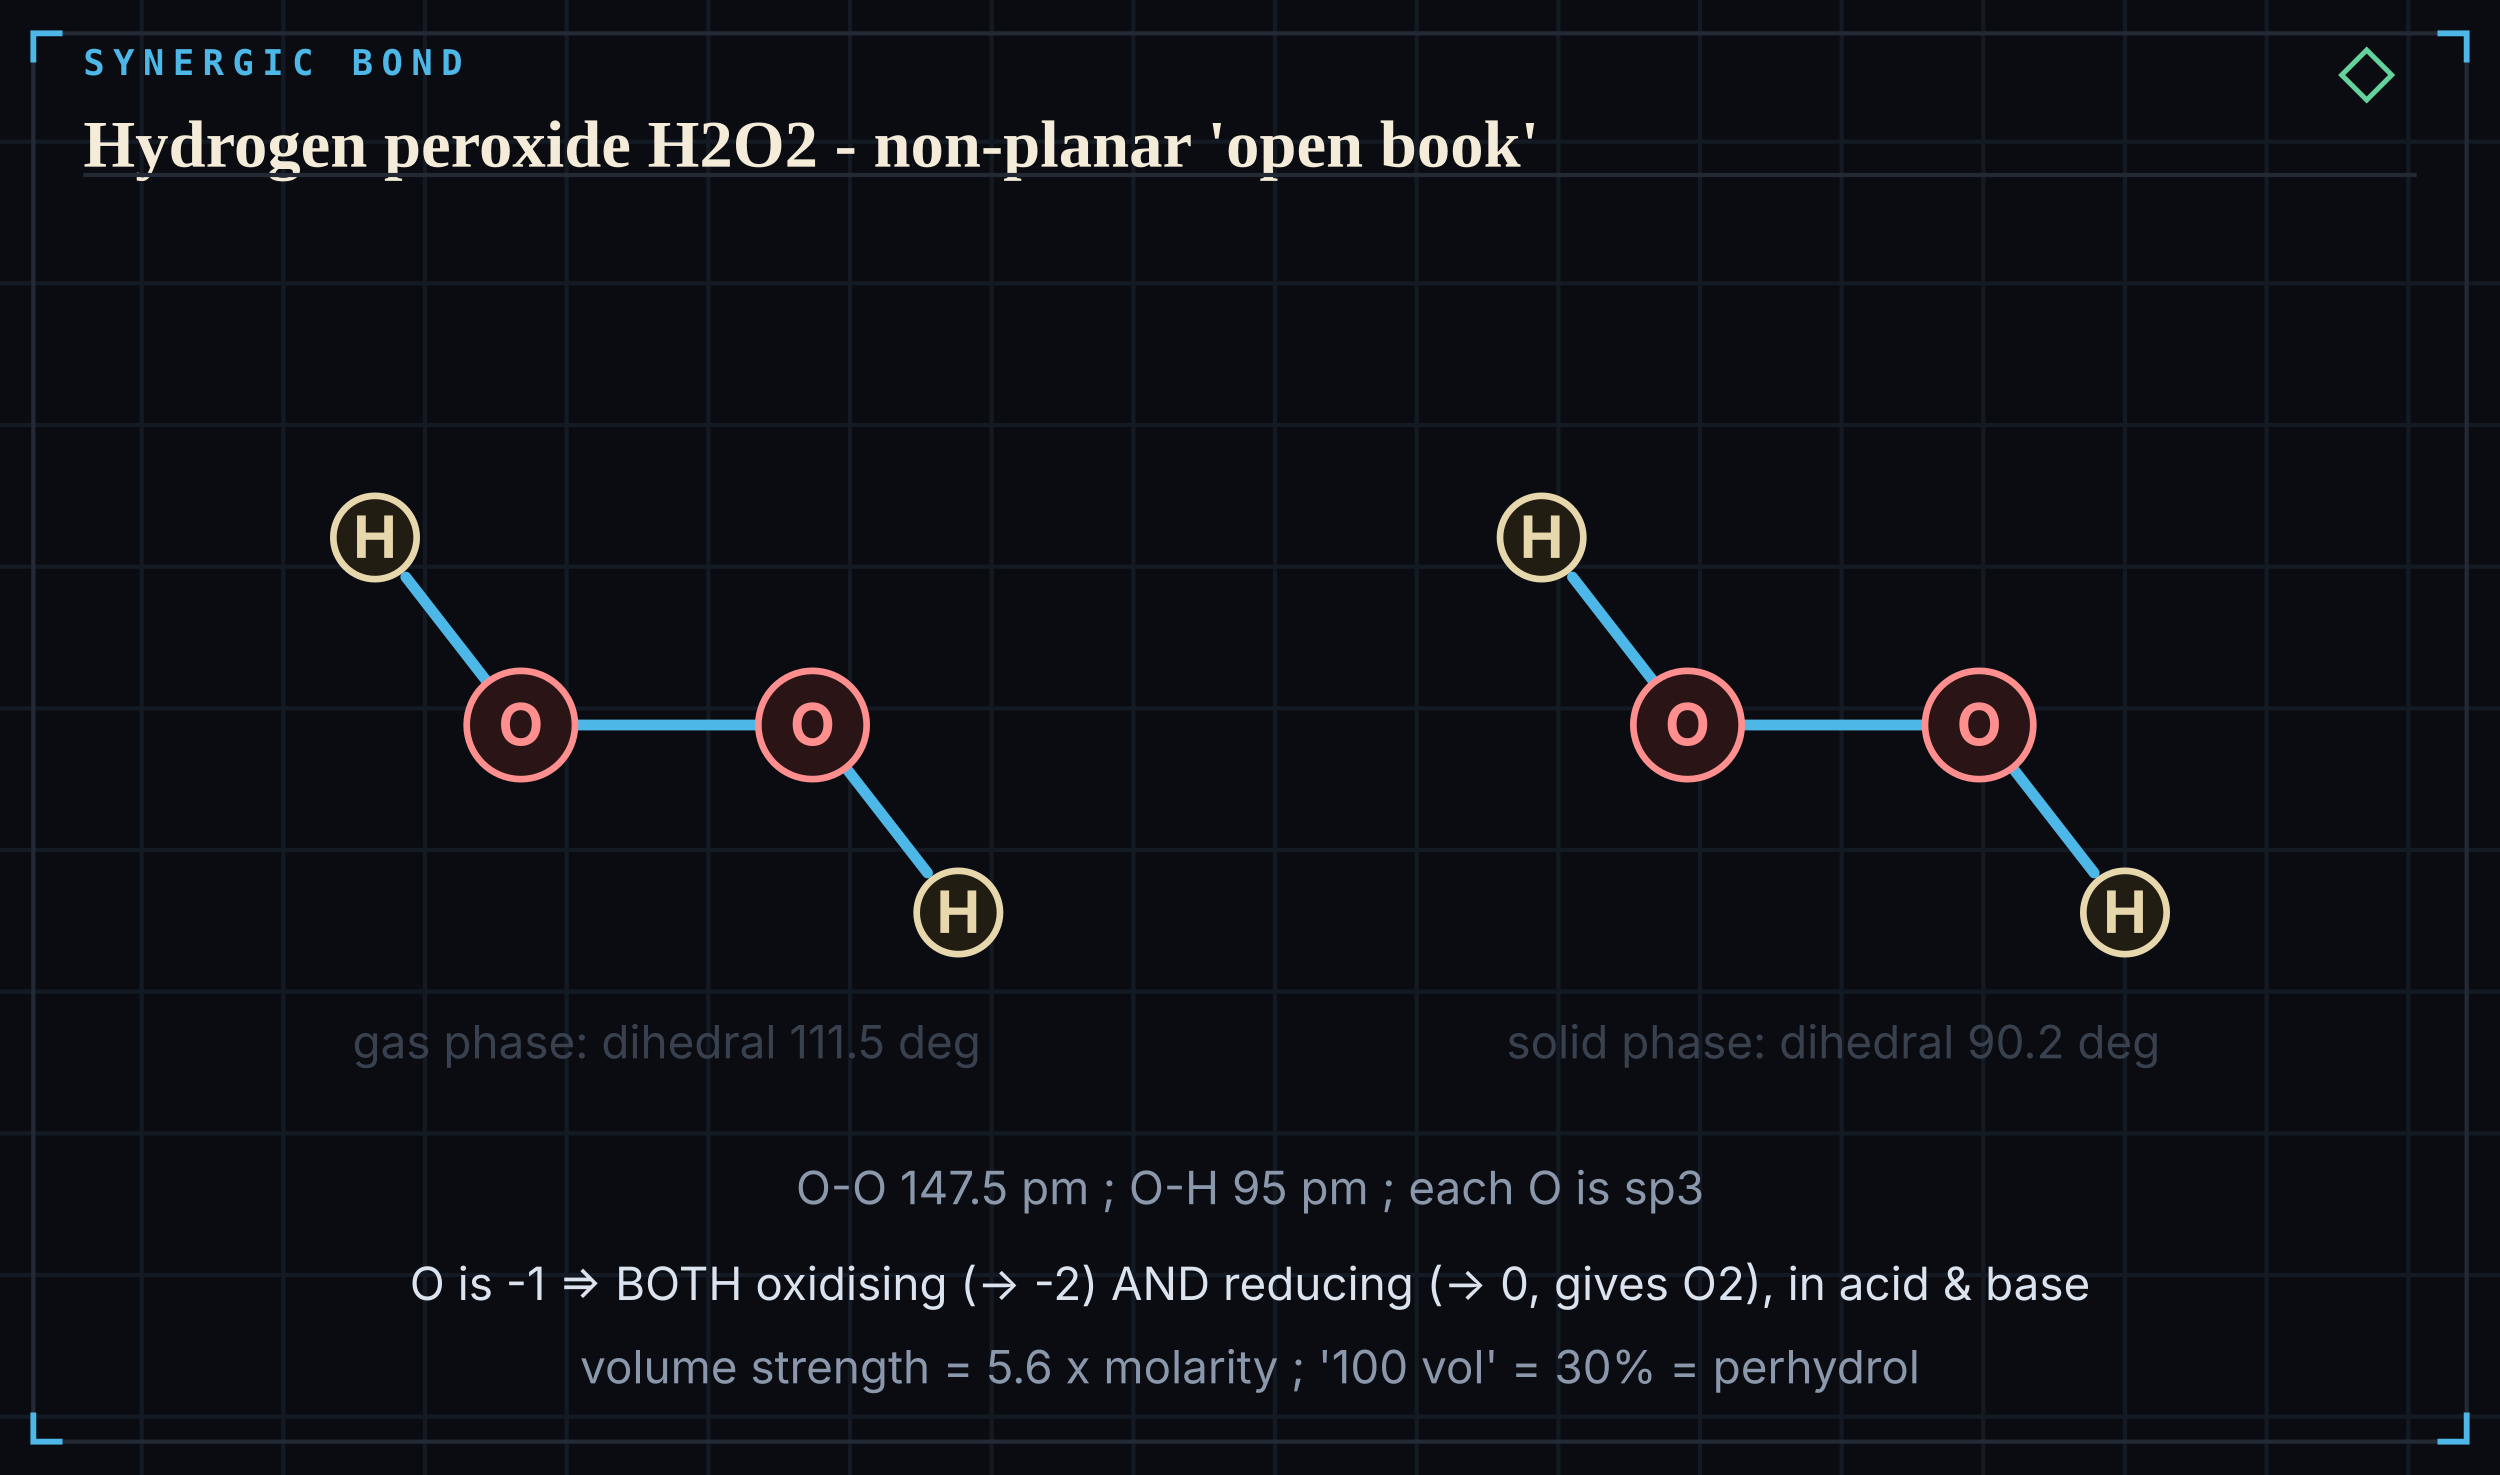
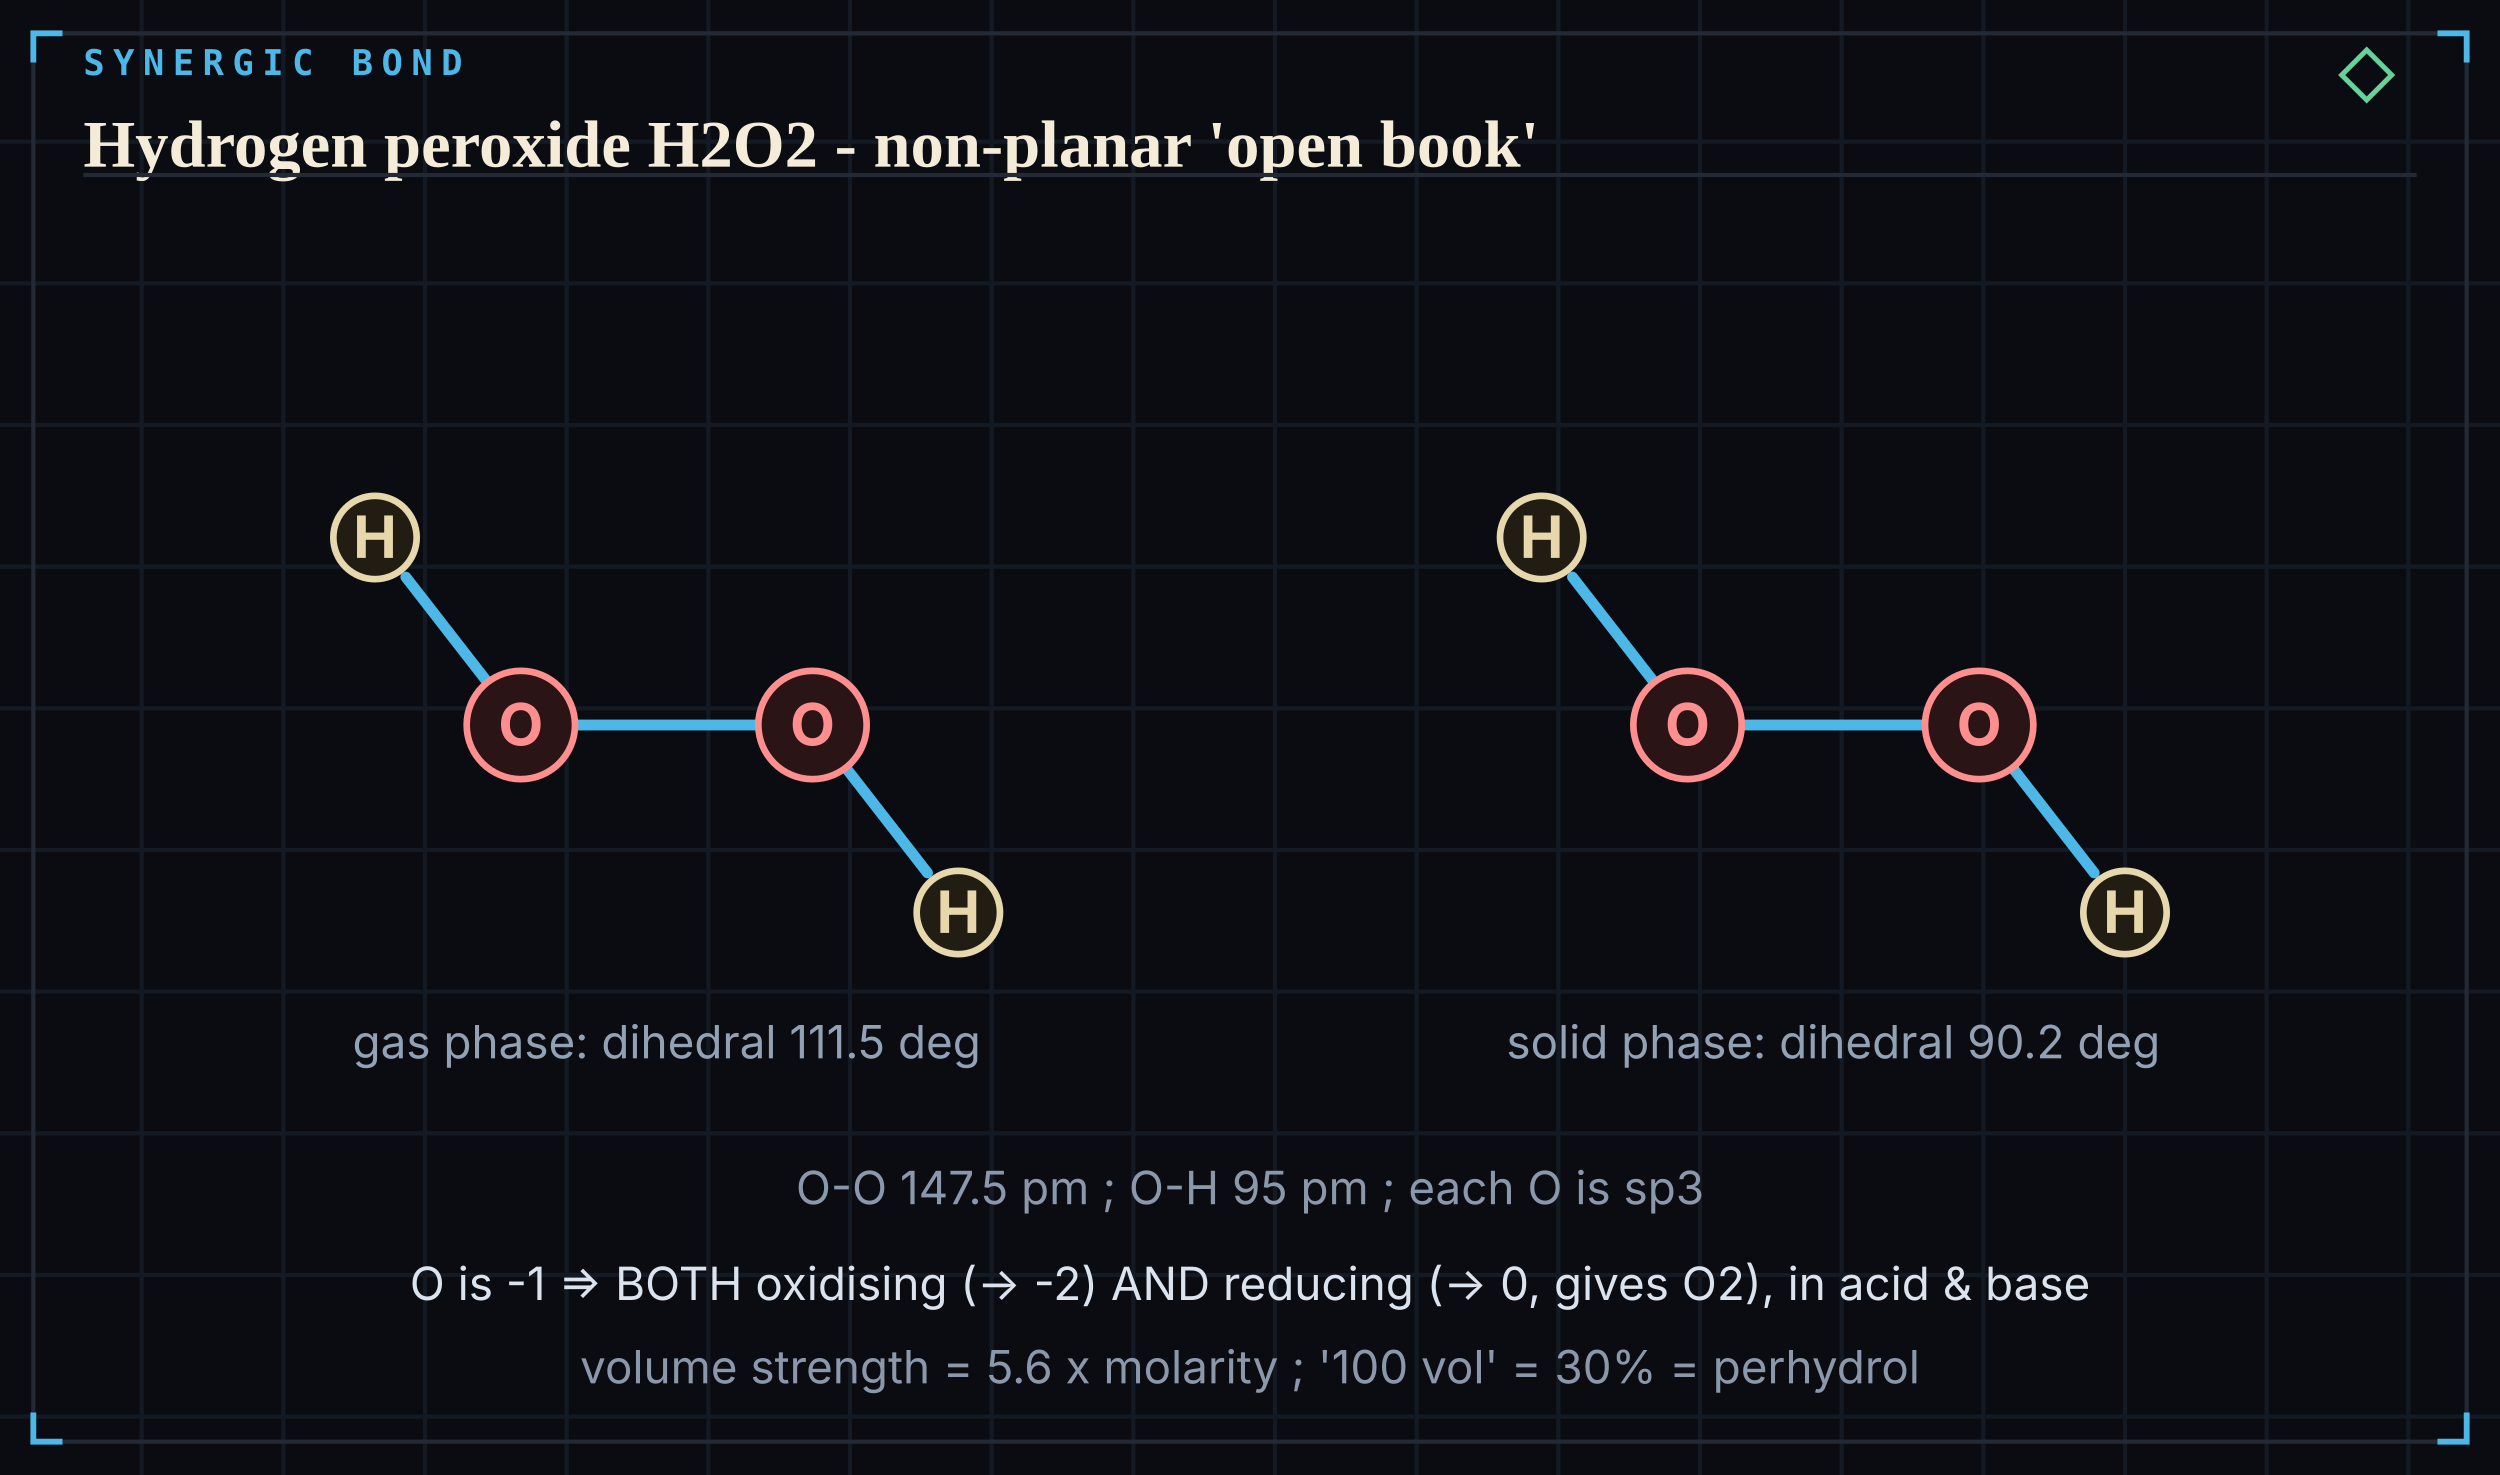
<svg xmlns="http://www.w3.org/2000/svg" width="600" height="354" viewBox="0 0 600 354" font-family="'Inter','Helvetica Neue',Arial,'DejaVu Sans',sans-serif">
  <rect width="600" height="354" fill="#0a0c11" />
  <g stroke="#141a24" stroke-width="1">
    <line x1="34" y1="0" x2="34" y2="354" />
    <line x1="68" y1="0" x2="68" y2="354" />
    <line x1="102" y1="0" x2="102" y2="354" />
    <line x1="136" y1="0" x2="136" y2="354" />
    <line x1="170" y1="0" x2="170" y2="354" />
    <line x1="204" y1="0" x2="204" y2="354" />
    <line x1="238" y1="0" x2="238" y2="354" />
    <line x1="272" y1="0" x2="272" y2="354" />
    <line x1="306" y1="0" x2="306" y2="354" />
    <line x1="340" y1="0" x2="340" y2="354" />
    <line x1="374" y1="0" x2="374" y2="354" />
    <line x1="408" y1="0" x2="408" y2="354" />
    <line x1="442" y1="0" x2="442" y2="354" />
    <line x1="476" y1="0" x2="476" y2="354" />
    <line x1="510" y1="0" x2="510" y2="354" />
    <line x1="544" y1="0" x2="544" y2="354" />
    <line x1="578" y1="0" x2="578" y2="354" />
    <line x1="0" y1="34" x2="600" y2="34" />
    <line x1="0" y1="68" x2="600" y2="68" />
    <line x1="0" y1="102" x2="600" y2="102" />
    <line x1="0" y1="136" x2="600" y2="136" />
    <line x1="0" y1="170" x2="600" y2="170" />
    <line x1="0" y1="204" x2="600" y2="204" />
    <line x1="0" y1="238" x2="600" y2="238" />
    <line x1="0" y1="272" x2="600" y2="272" />
    <line x1="0" y1="306" x2="600" y2="306" />
    <line x1="0" y1="340" x2="600" y2="340" />
  </g>
  <rect x="8" y="8" width="584" height="338" fill="none" stroke="#232a36" stroke-width="1" />
  <path d="M 8 15 L 8 8 L 15 8" stroke="#4db8e8" stroke-width="1.4" fill="none" />
  <path d="M 592 15 L 592 8 L 585 8" stroke="#4db8e8" stroke-width="1.4" fill="none" />
  <path d="M 8 339 L 8 346 L 15 346" stroke="#4db8e8" stroke-width="1.4" fill="none" />
  <path d="M 592 339 L 592 346 L 585 346" stroke="#4db8e8" stroke-width="1.4" fill="none" />
  <text x="20" y="18" font-size="8.5" font-weight="bold" fill="#4db8e8" text-anchor="start" font-family="'SF Mono','DejaVu Sans Mono',ui-monospace,Menlo,monospace" letter-spacing="0.24em">SYNERGIC BOND</text>
  <path d="M 568 12 l 6 6 l -6 6 l -6 -6 z" fill="none" stroke="#63d39b" stroke-width="1.2" />
  <text x="20" y="40" font-size="16" font-weight="bold" fill="#f4ecd9" text-anchor="start" font-family="'Georgia','Times New Roman',serif">Hydrogen peroxide H2O2  -  non-planar 'open book'</text>
  <line x1="20" y1="42" x2="580" y2="42" stroke="#232a36" stroke-width="1" />
  <g transform="translate(0,34)">
    <line x1="138.0" y1="140.0" x2="182.0" y2="140.0" stroke="#4db8e8" stroke-width="2.6" stroke-linecap="round" />
    <line x1="117.6" y1="130.5" x2="97.4" y2="104.5" stroke="#4db8e8" stroke-width="2.6" stroke-linecap="round" />
    <line x1="202.4" y1="149.5" x2="222.6" y2="175.5" stroke="#4db8e8" stroke-width="2.6" stroke-linecap="round" />
    <circle cx="125.0" cy="140.0" r="13" fill="#2a1416" stroke="#ff8f8f" stroke-width="1.6" />
    <text x="125.0" y="144.9" font-size="14" font-weight="bold" fill="#ff8f8f" text-anchor="middle">O</text>
    <circle cx="195.0" cy="140.0" r="13" fill="#2a1416" stroke="#ff8f8f" stroke-width="1.6" />
    <text x="195.0" y="144.9" font-size="14" font-weight="bold" fill="#ff8f8f" text-anchor="middle">O</text>
    <circle cx="90.0" cy="95.0" r="10" fill="#221d12" stroke="#e7d7ac" stroke-width="1.6" />
    <text x="90.0" y="99.9" font-size="14" font-weight="bold" fill="#e7d7ac" text-anchor="middle">H</text>
    <circle cx="230.0" cy="185.0" r="10" fill="#221d12" stroke="#e7d7ac" stroke-width="1.6" />
    <text x="230.0" y="189.9" font-size="14" font-weight="bold" fill="#e7d7ac" text-anchor="middle">H</text>
-     <text x="160.0" y="220.0" font-size="11" font-weight="normal" fill="#39414f" text-anchor="middle">gas phase: dihedral 111.5 deg</text>
+     <text x="160.0" y="220.0" font-size="11" font-weight="normal" fill="#93a1b5" text-anchor="middle">gas phase: dihedral 111.5 deg</text>
    <line x1="418.0" y1="140.0" x2="462.0" y2="140.0" stroke="#4db8e8" stroke-width="2.6" stroke-linecap="round" />
    <line x1="397.6" y1="130.5" x2="377.4" y2="104.5" stroke="#4db8e8" stroke-width="2.6" stroke-linecap="round" />
    <line x1="482.4" y1="149.5" x2="502.6" y2="175.5" stroke="#4db8e8" stroke-width="2.6" stroke-linecap="round" />
    <circle cx="405.0" cy="140.0" r="13" fill="#2a1416" stroke="#ff8f8f" stroke-width="1.6" />
    <text x="405.0" y="144.9" font-size="14" font-weight="bold" fill="#ff8f8f" text-anchor="middle">O</text>
    <circle cx="475.0" cy="140.0" r="13" fill="#2a1416" stroke="#ff8f8f" stroke-width="1.6" />
    <text x="475.0" y="144.9" font-size="14" font-weight="bold" fill="#ff8f8f" text-anchor="middle">O</text>
    <circle cx="370.0" cy="95.0" r="10" fill="#221d12" stroke="#e7d7ac" stroke-width="1.6" />
    <text x="370.0" y="99.9" font-size="14" font-weight="bold" fill="#e7d7ac" text-anchor="middle">H</text>
    <circle cx="510.0" cy="185.0" r="10" fill="#221d12" stroke="#e7d7ac" stroke-width="1.6" />
    <text x="510.0" y="189.9" font-size="14" font-weight="bold" fill="#e7d7ac" text-anchor="middle">H</text>
-     <text x="440.0" y="220.0" font-size="11" font-weight="normal" fill="#39414f" text-anchor="middle">solid phase: dihedral 90.2 deg</text>
+     <text x="440.0" y="220.0" font-size="11" font-weight="normal" fill="#93a1b5" text-anchor="middle">solid phase: dihedral 90.2 deg</text>
    <text x="300.0" y="255.0" font-size="11" font-weight="normal" fill="#8b98ac" text-anchor="middle">O-O 147.5 pm ;  O-H 95 pm ;  each O is sp3</text>
-     <text x="300.0" y="278.0" font-size="11" font-weight="normal" fill="#dbe3ef" text-anchor="middle">O is -1  =&gt;  BOTH oxidising (-&gt;  -2) AND reducing (-&gt;  0, gives O2), in acid &amp; base</text>
+     <text x="300.0" y="278.0" font-size="11" font-weight="normal" fill="#dbe3ef" text-anchor="middle">O is -1  =&gt;  BOTH oxidising (→  -2) AND reducing (→  0, gives O2), in acid &amp; base</text>
    <text x="300.0" y="298.0" font-size="11" font-weight="normal" fill="#8b98ac" text-anchor="middle">volume strength = 5.6 x molarity ;  '100 vol' = 30% = perhydrol</text>
  </g>
</svg>
